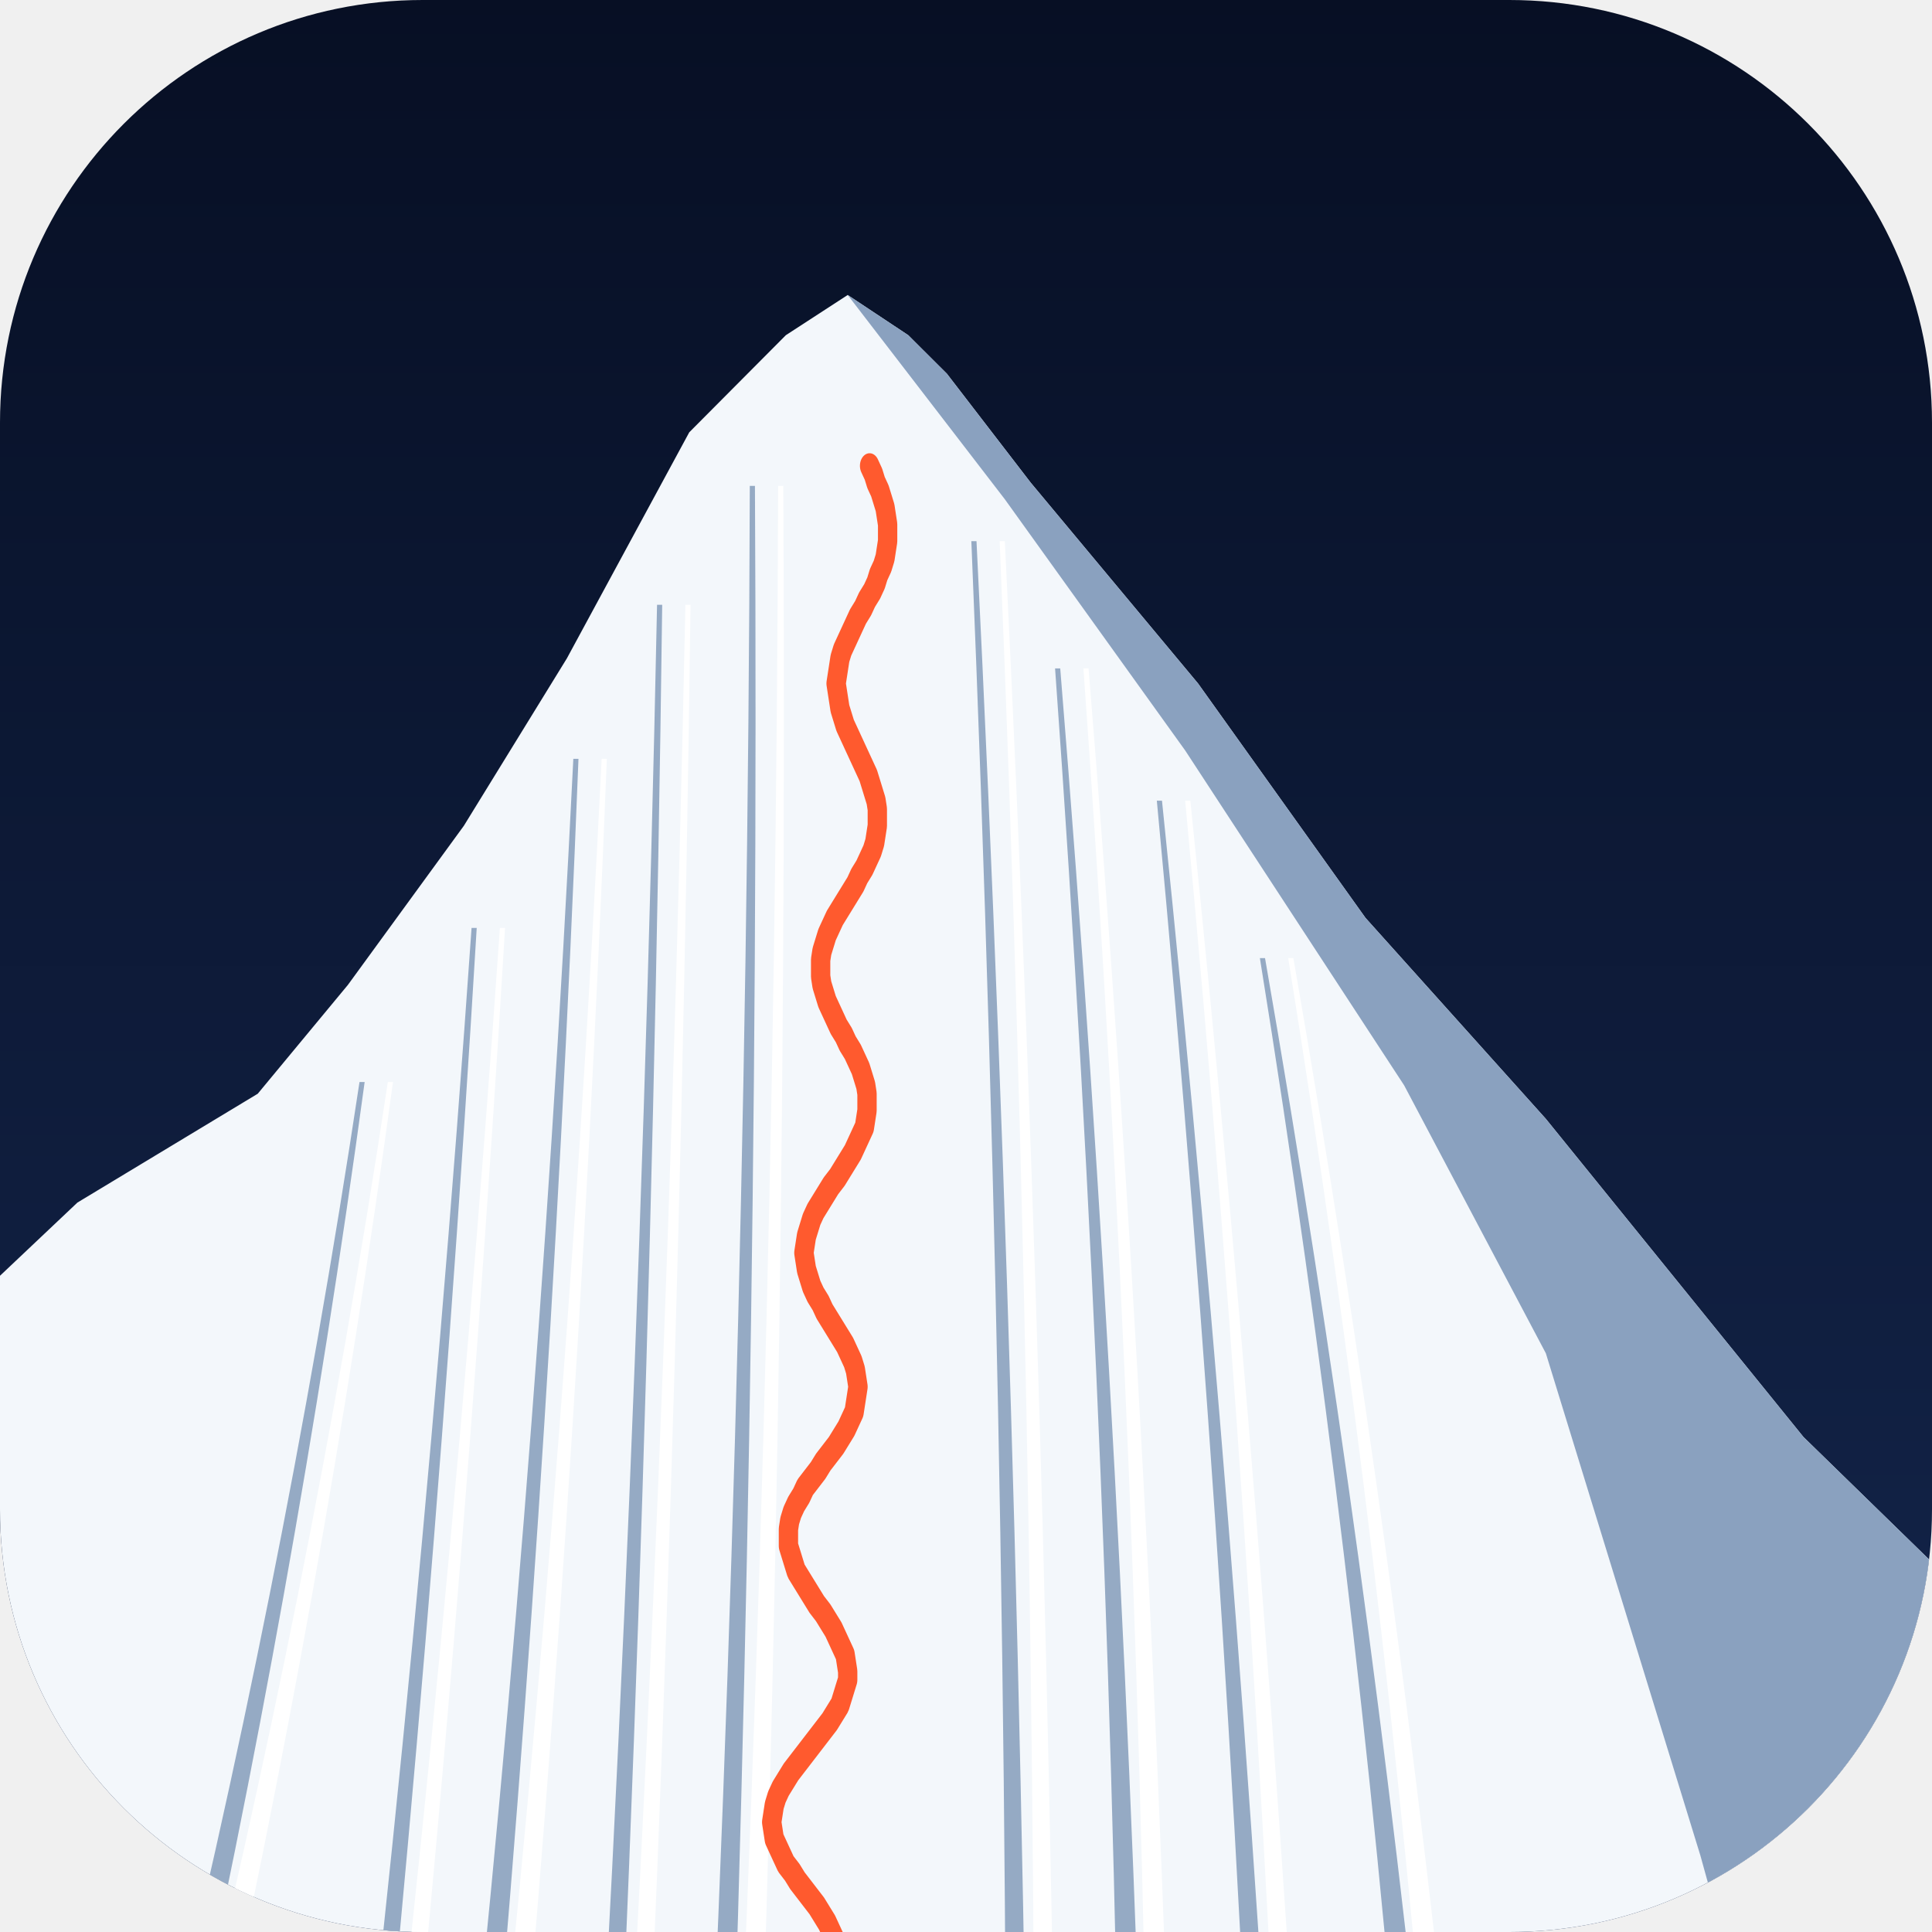
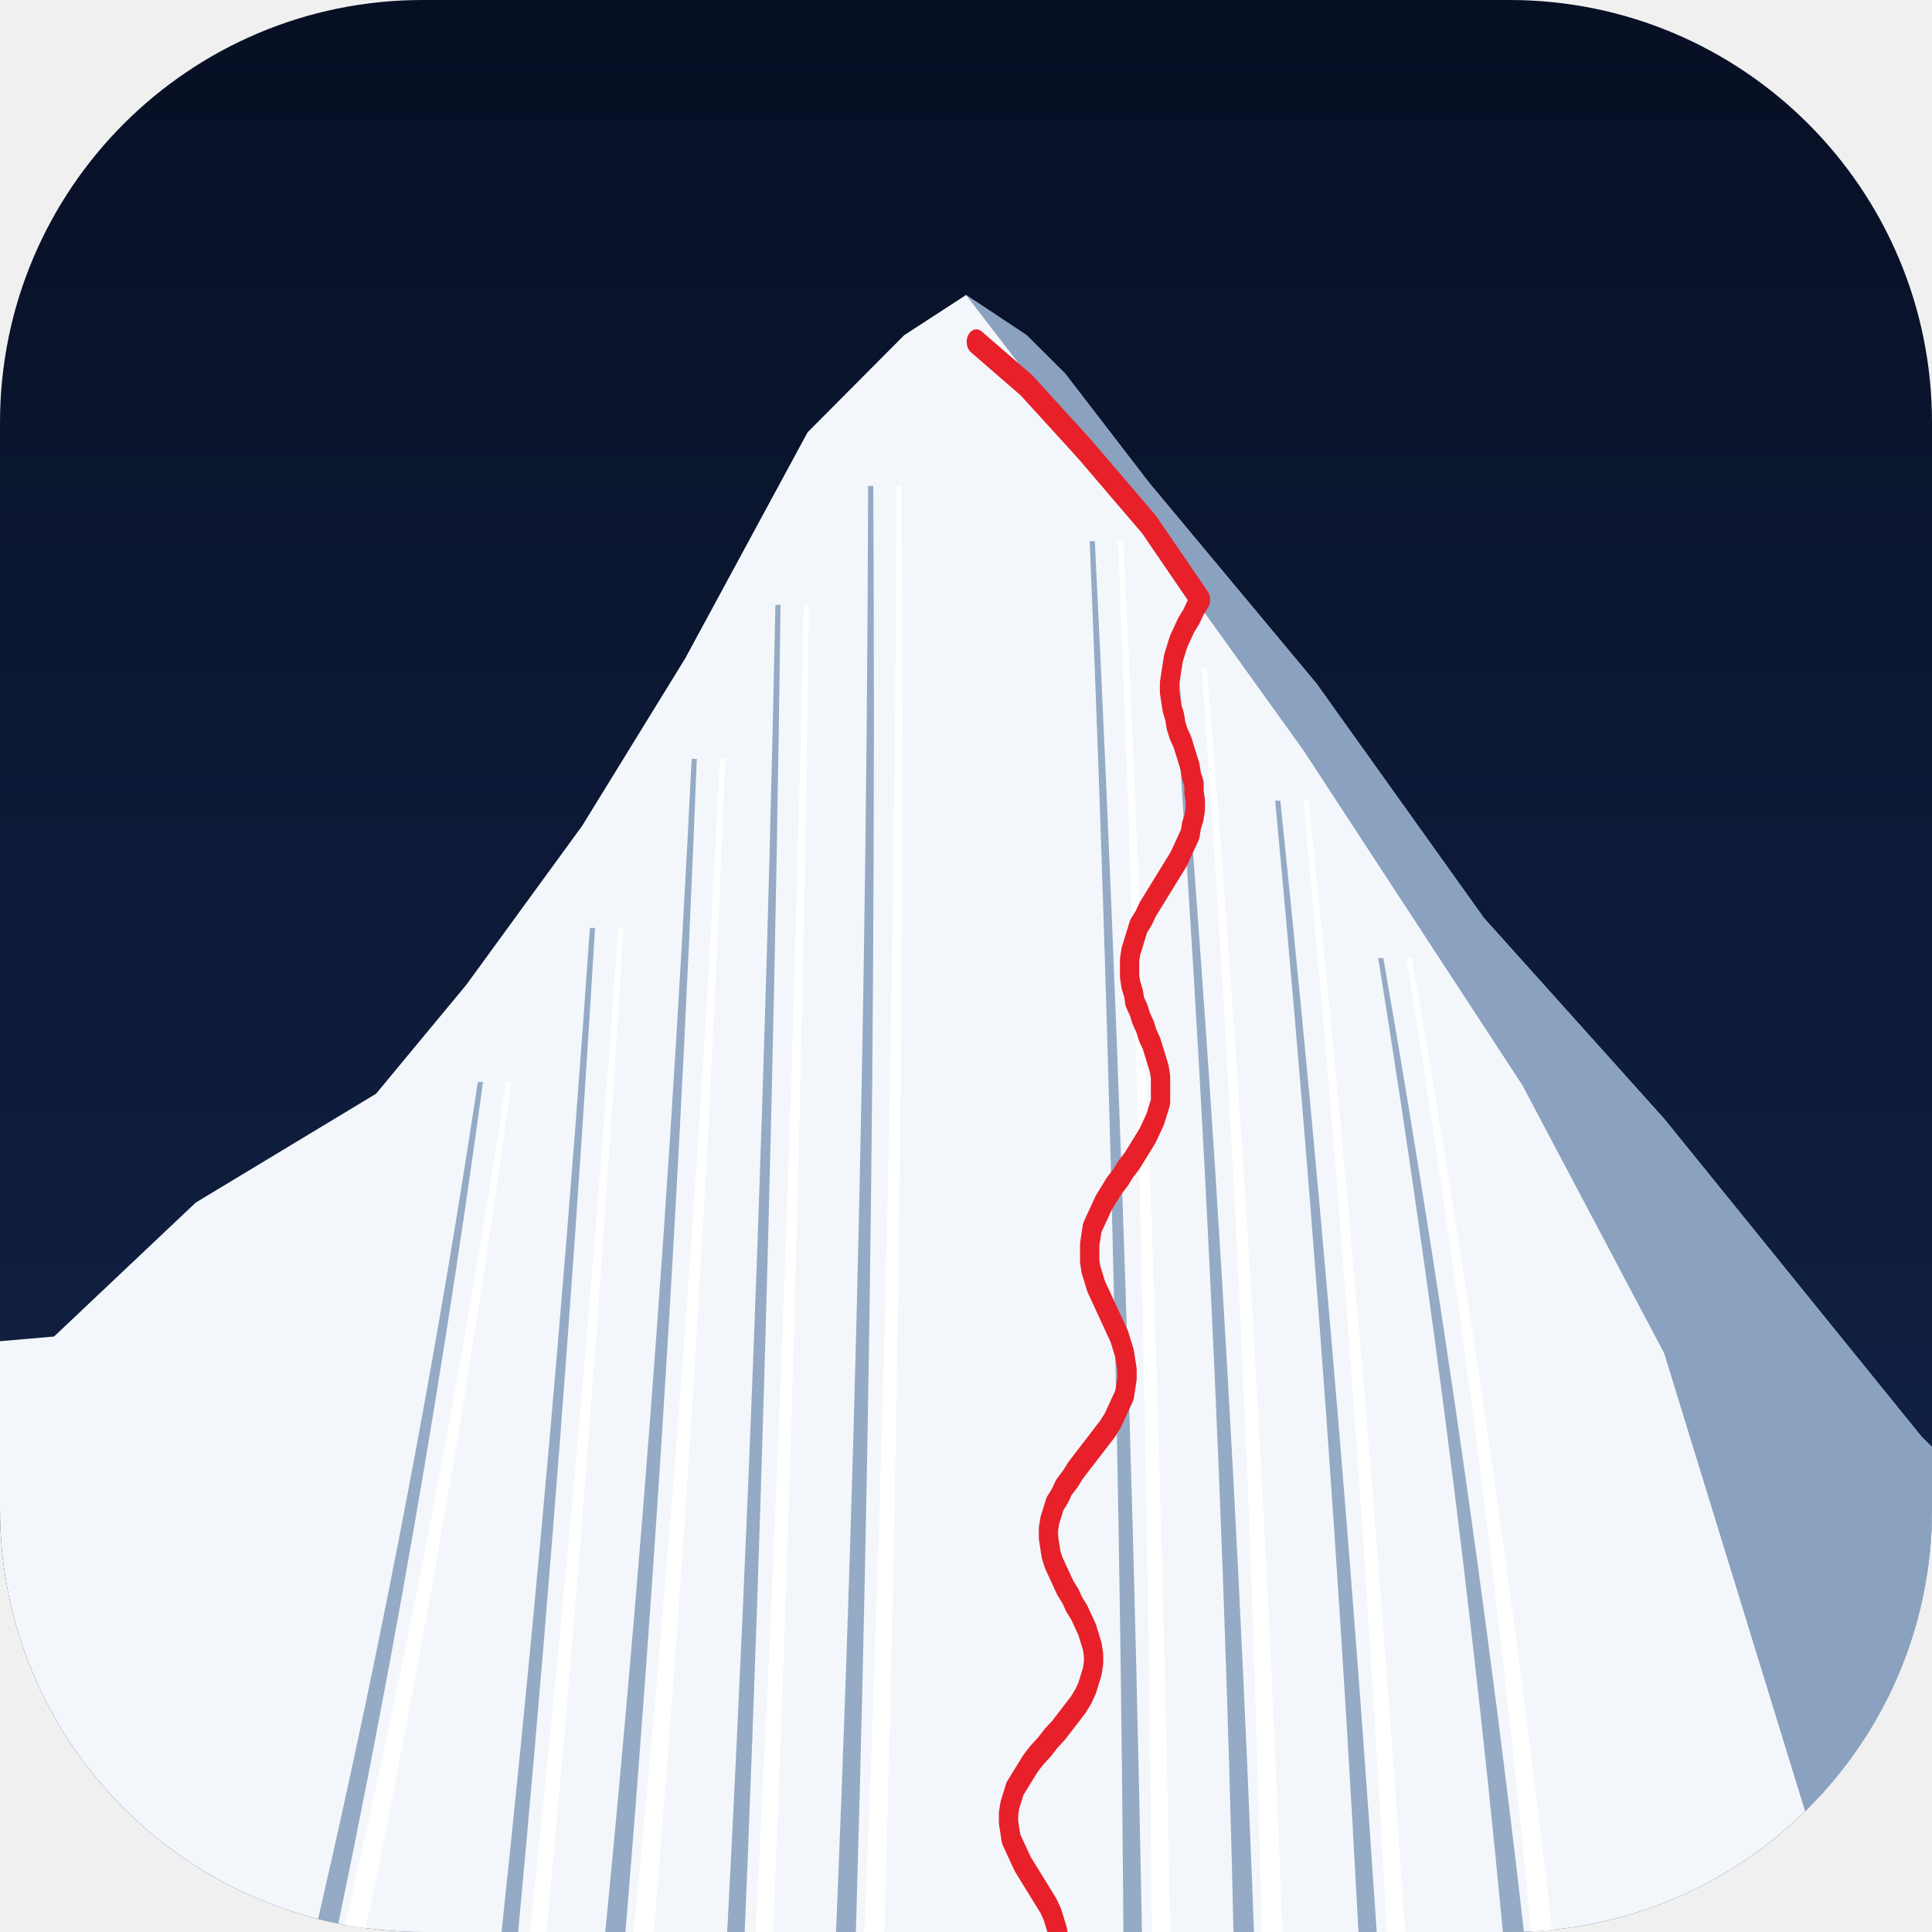
<svg xmlns="http://www.w3.org/2000/svg" viewBox="0 0 64 64">
  <defs>
    <linearGradient id="sky" x1="0" y1="0" x2="0" y2="1">
      <stop offset="0" stop-color="#070f24" />
      <stop offset="1" stop-color="#14264d" />
    </linearGradient>
    <clipPath id="r">
      <rect width="64" height="64" rx="14" />
    </clipPath>
  </defs>
  <g clip-path="url(#r)">
    <rect width="64" height="64" fill="url(#sky)" />
-     <g transform="translate(-8.53 6) scale(0.04267 0.05547)">
+     <g transform="translate(-4.61 6) scale(0.04267 0.05547)">
      <polygon points="0,700 150,690 260,610 400,545 470,480 560,385 640,285 735,150 810,92 858,68 905,92 935,115 1000,180 1130,300 1260,440 1400,560 1600,750 1800,900 2000,1060 2000,2400 0,2400" fill="#f3f7fb" />
      <path d="M479 538Q419 844 320 1150L340 1150Q429 844 483 538Z M566 446Q522 933 440 1420L460 1420Q532 933 570 446Z M645 345Q616 798 550 1250L570 1250Q626 798 649 345Z M710 253Q694 857 640 1460L660 1460Q704 857 714 253Z M782 182Q780 751 740 1320L760 1320Q790 751 786 182Z M954 215Q986 807 980 1400L1000 1400Q996 807 958 215Z M1019 291Q1064 771 1070 1250L1090 1250Q1074 771 1023 291Z M1098 370Q1158 860 1180 1350L1200 1350Q1168 860 1102 370Z M1178 464Q1253 822 1290 1180L1310 1180Q1263 822 1182 464Z" fill="#7d97b6" opacity="0.8" />
      <path d="M479 538Q419 844 320 1150L340 1150Q429 844 483 538Z M566 446Q522 933 440 1420L460 1420Q532 933 570 446Z M645 345Q616 798 550 1250L570 1250Q626 798 649 345Z M710 253Q694 857 640 1460L660 1460Q704 857 714 253Z M782 182Q780 751 740 1320L760 1320Q790 751 786 182Z M954 215Q986 807 980 1400L1000 1400Q996 807 958 215Z M1019 291Q1064 771 1070 1250L1090 1250Q1074 771 1023 291Z M1098 370Q1158 860 1180 1350L1200 1350Q1168 860 1102 370Z M1178 464Q1253 822 1290 1180L1310 1180Q1263 822 1182 464Z" fill="#ffffff" transform="translate(22 0)" />
      <polygon points="858,68 905,92 935,115 1000,180 1130,300 1260,440 1400,560 1600,750 1800,900 2000,1060 2000,2400 1900,2400 1700,1500 1520,1000 1400,700 1290,540 1120,340 980,190" fill="#8aa1bf" />
-       <path d="M875 170 L878 175 L880 180 L883 185 L885 190 L887 195 L888 200 L889 205 L889 210 L889 215 L888 220 L887 225 L885 230 L882 235 L880 240 L877 245 L873 250 L870 255 L866 260 L863 265 L860 270 L857 275 L854 280 L852 285 L851 290 L850 295 L849 300 L850 305 L851 310 L852 315 L854 320 L856 325 L859 330 L862 335 L865 340 L868 345 L871 350 L874 355 L876 360 L878 365 L880 370 L881 375 L881 380 L881 385 L880 390 L879 395 L877 400 L874 405 L871 410 L867 415 L864 420 L860 425 L856 430 L852 435 L848 440 L845 445 L842 450 L840 455 L838 460 L837 465 L837 470 L837 475 L838 480 L840 485 L842 490 L845 495 L848 500 L851 505 L855 510 L858 515 L862 520 L865 525 L868 530 L870 535 L872 540 L873 545 L873 550 L873 555 L872 560 L871 565 L868 570 L865 575 L862 580 L858 585 L854 590 L850 595 L845 600 L841 605 L837 610 L833 615 L830 620 L828 625 L826 630 L825 635 L824 640 L825 645 L826 650 L828 655 L830 660 L833 665 L837 670 L840 675 L844 680 L848 685 L852 690 L856 695 L859 700 L862 705 L864 710 L865 715 L866 720 L865 725 L864 730 L863 735 L860 740 L857 745 L853 750 L849 755 L844 760 L839 765 L835 770 L830 775 L825 780 L822 785 L818 790 L815 795 L813 800 L812 805 L812 810 L812 815 L814 820 L816 825 L818 830 L822 835 L826 840 L830 845 L834 850 L839 855 L843 860 L847 865 L850 870 L853 875 L856 880 L857 885 L858 890 L858 895 L856 900 L854 905 L852 910 L848 915 L844 920 L839 925 L834 930 L829 935 L824 940 L819 945 L814 950 L810 955 L806 960 L803 965 L801 970 L800 975 L799 980 L800 985 L801 990 L804 995 L807 1000 L810 1005 L815 1010 L819 1015 L824 1020 L829 1025 L834 1030 L838 1035 L842 1040 L845 1045 L848 1050 L849 1055 L850 1060 L850 1065 L849 1070 L846 1075 L843 1080 L840 1085 L835 1090 L830 1095 L825 1100 L819 1105 L813 1110 L808 1115 L803 1120 L798 1125 L794 1130 L791 1135 L788 1140 L787 1145 L787 1150 L787 1155 L789 1160 L791 1165 L795 1170" fill="none" stroke="#ff5a2e" stroke-width="15" stroke-linecap="round" stroke-linejoin="round" />
+       <path d="M866 96 L905 122 L950 160 L1000 205 L1040 250 L1036 255 L1033 260 L1029 265 L1026 270 L1023 275 L1021 280 L1019 285 L1018 290 L1017 295 L1016 300 L1016 305 L1017 310 L1018 315 L1020 320 L1021 325 L1023 330 L1026 335 L1028 340 L1030 345 L1032 350 L1033 355 L1035 360 L1035 365 L1036 370 L1036 375 L1035 380 L1033 385 L1032 390 L1029 395 L1026 400 L1023 405 L1019 410 L1015 415 L1011 420 L1007 425 L1003 430 L999 435 L996 440 L992 445 L990 450 L988 455 L986 460 L985 465 L985 470 L985 475 L986 480 L988 485 L989 490 L992 495 L994 500 L997 505 L999 510 L1002 515 L1004 520 L1006 525 L1008 530 L1009 535 L1009 540 L1009 545 L1009 550 L1007 555 L1005 560 L1002 565 L999 570 L995 575 L991 580 L987 585 L982 590 L978 595 L973 600 L969 605 L965 610 L962 615 L959 620 L956 625 L955 630 L954 635 L954 640 L954 645 L955 650 L957 655 L959 660 L962 665 L965 670 L968 675 L971 680 L974 685 L977 690 L979 695 L981 700 L982 705 L983 710 L983 715 L982 720 L981 725 L978 730 L975 735 L972 740 L968 745 L963 750 L958 755 L953 760 L948 765 L943 770 L939 775 L934 780 L931 785 L927 790 L925 795 L923 800 L922 805 L922 810 L923 815 L924 820 L926 825 L929 830 L932 835 L935 840 L939 845 L942 850 L946 855 L949 860 L952 865 L954 870 L956 875 L957 880 L957 885 L956 890 L954 895 L952 900 L949 905 L945 910 L940 915 L935 920 L930 925 L924 930 L919 935 L913 940 L908 945 L904 950 L900 955 L896 960 L894 965 L892 970 L891 975 L891 980 L892 985 L893 990 L896 995 L899 1000 L902 1005 L906 1010 L910 1015 L914 1020 L918 1025 L922 1030 L925 1035 L927 1040 L929 1045 L930 1050 L930 1055 L930 1060 L928 1065 L925 1070 L922 1075 L918 1080 L913 1085 L907 1090 L901 1095 L896 1100" fill="none" stroke="#e8202a" stroke-width="15" stroke-linecap="round" stroke-linejoin="round" />
    </g>
  </g>
</svg>
